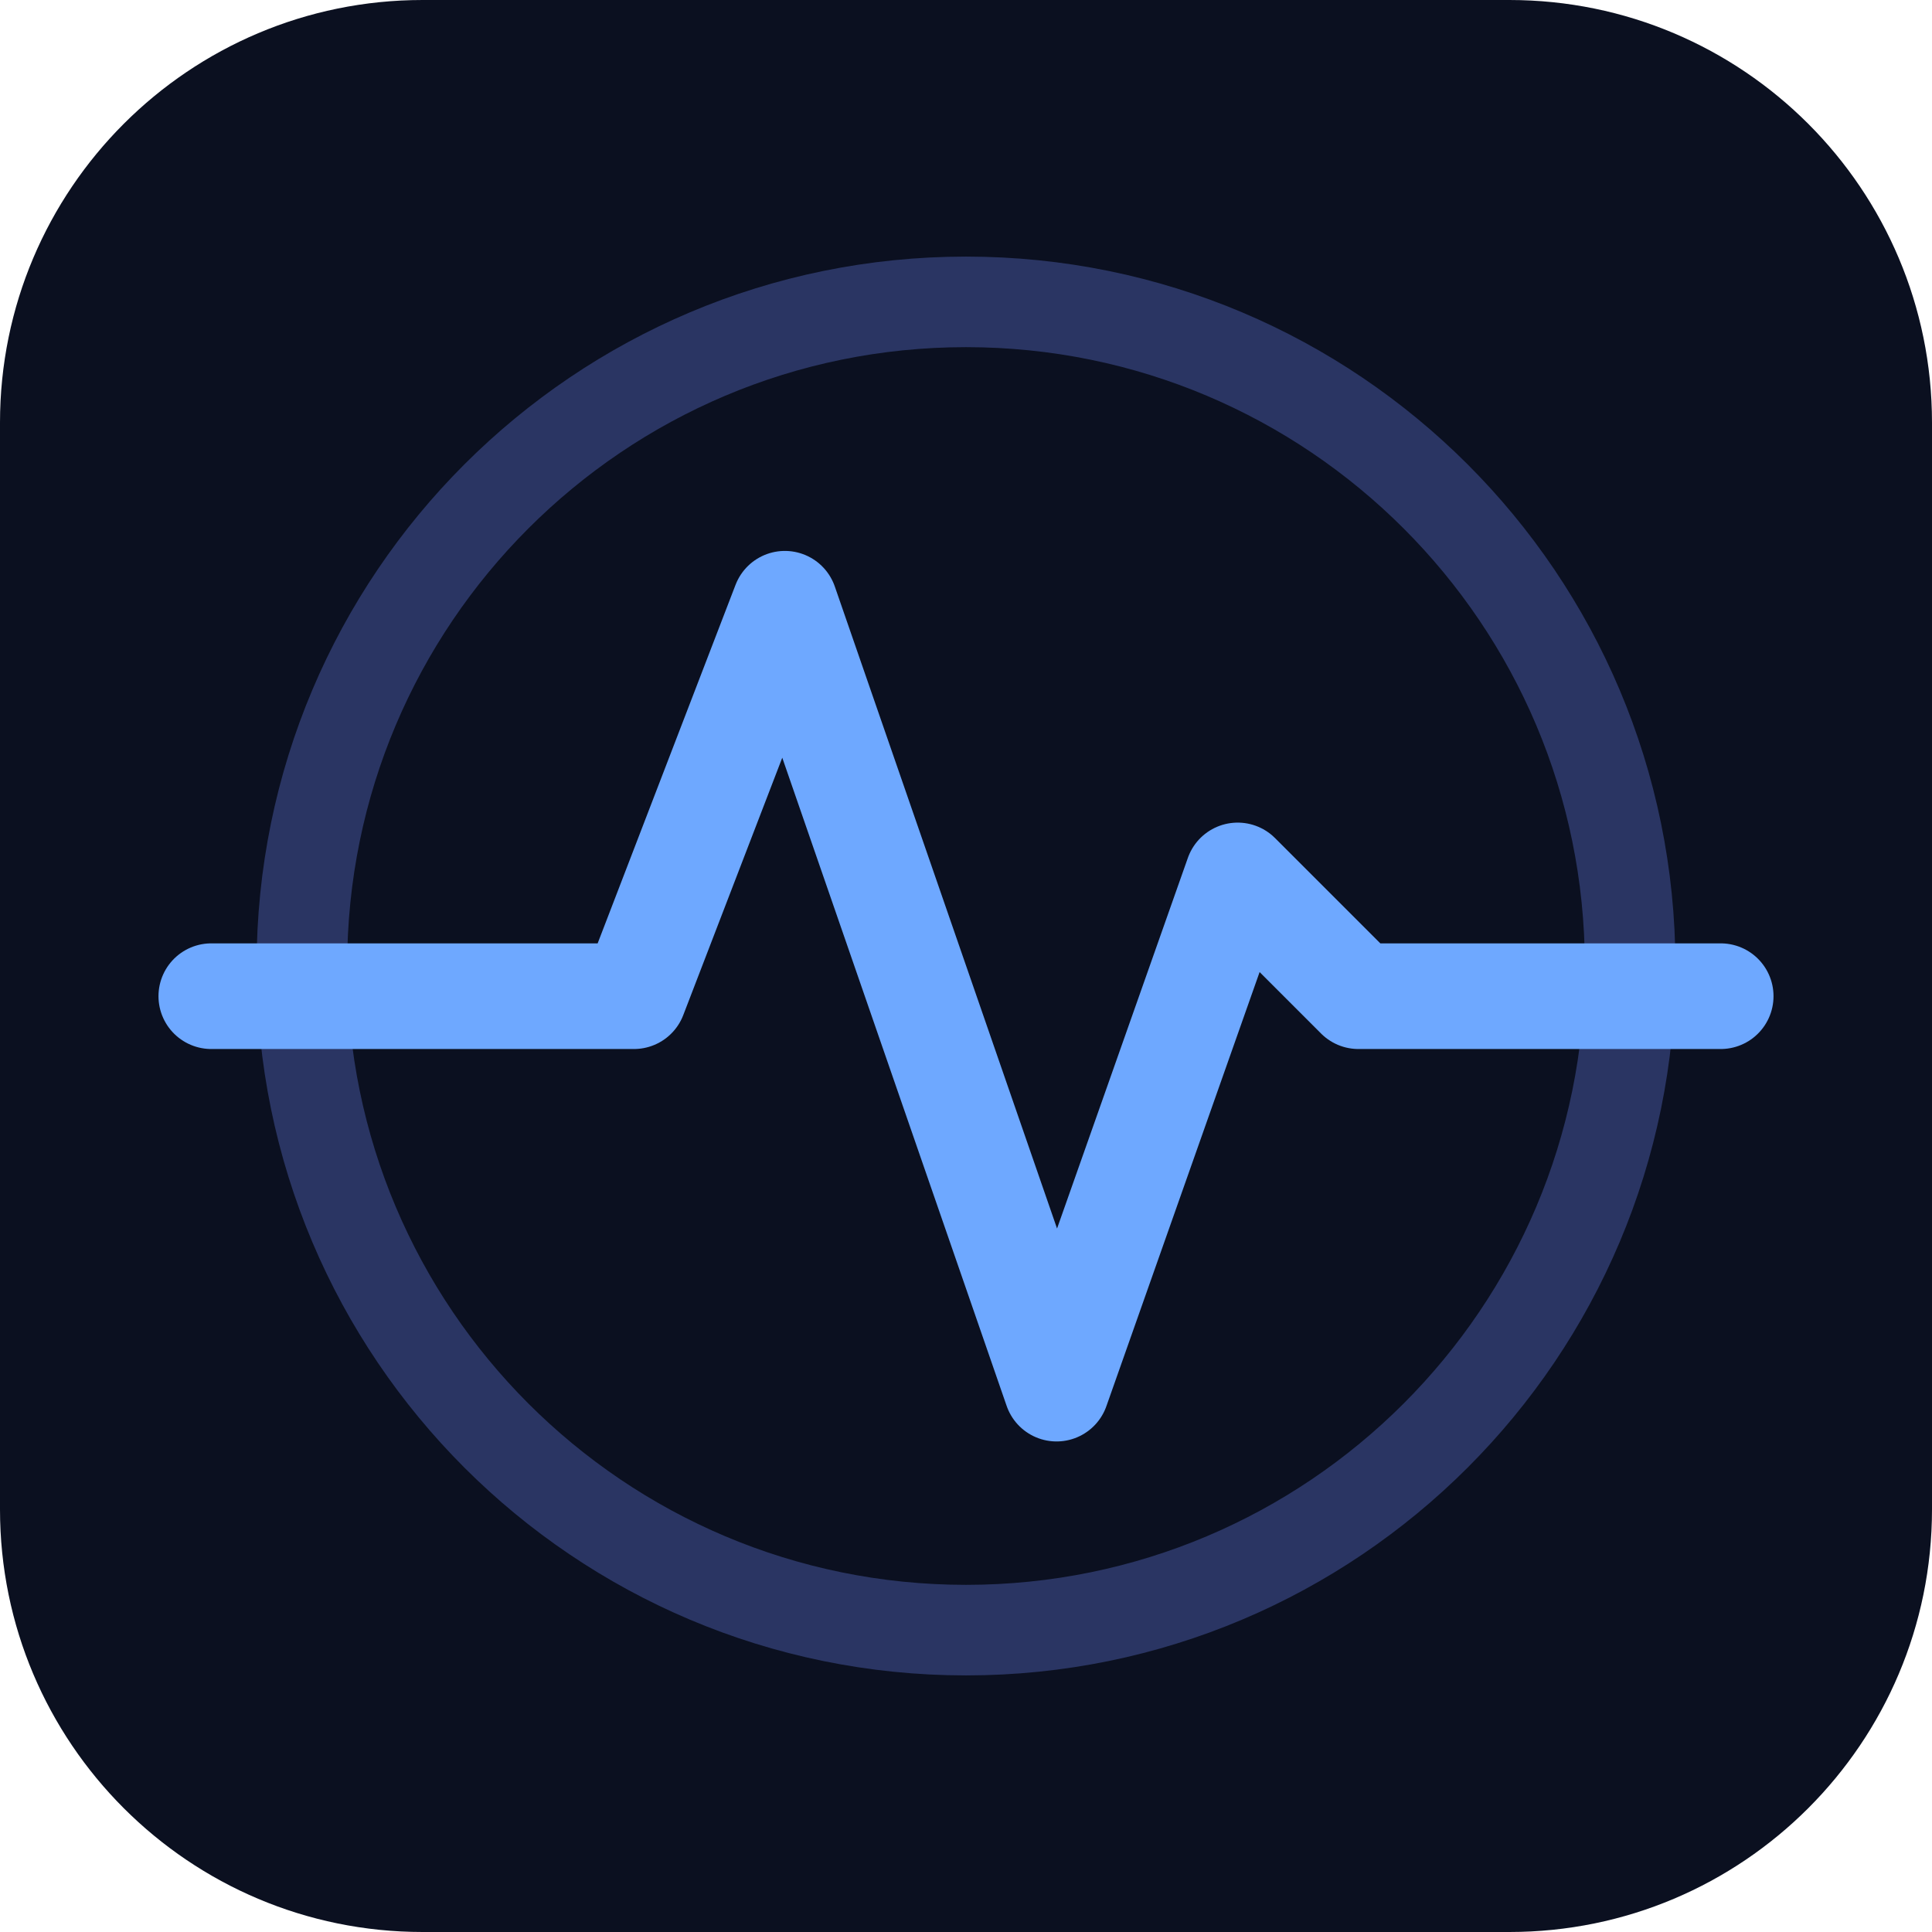
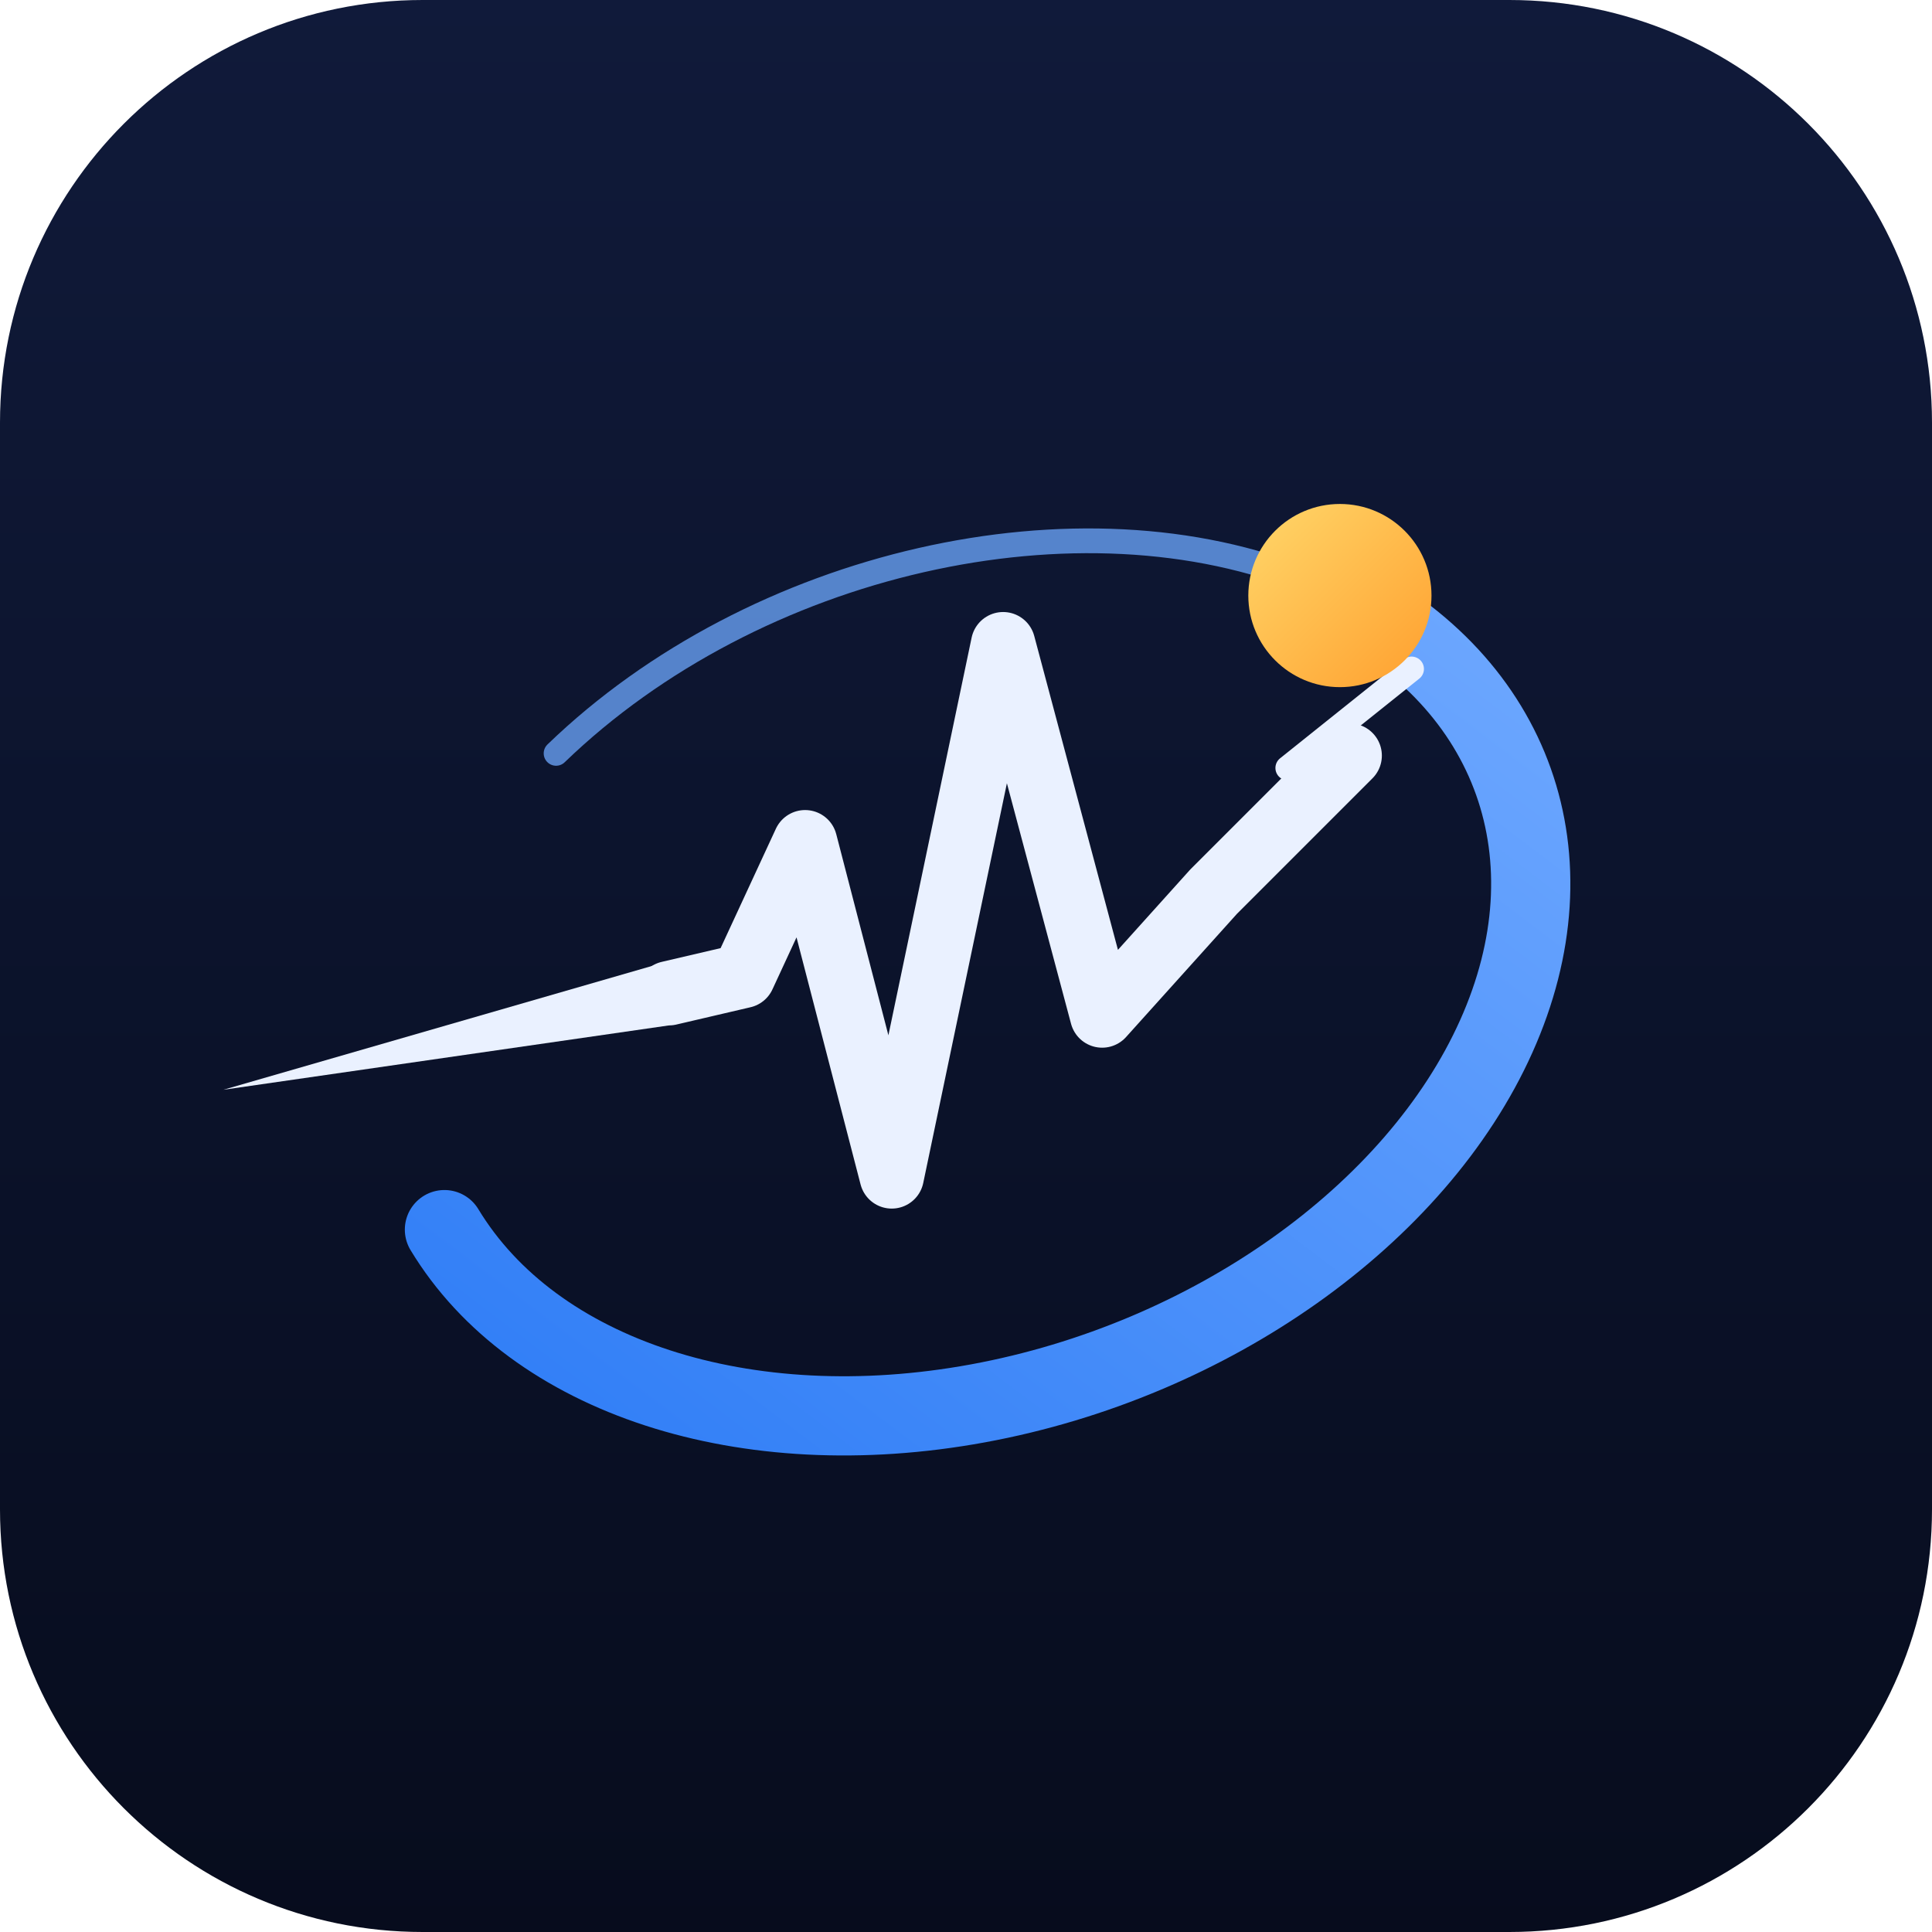
- <svg xmlns="http://www.w3.org/2000/svg" viewBox="0 0 128 128">
-   <rect width="128" height="128" rx="28" fill="#0b1020" />
-   <circle cx="64" cy="64" r="44" fill="none" stroke="#2a3563" stroke-width="6" />
-   <path d="M14 66h28l10-26 18 52 12-34 8 8h24" fill="none" stroke="#6ea8ff" stroke-width="7" stroke-linecap="round" stroke-linejoin="round" />
+ <svg xmlns="http://www.w3.org/2000/svg" viewBox="0 0 128 128" role="img" aria-label="AstroPulse">
+   <defs>
+     <linearGradient id="bg" x1="0" y1="0" x2="0" y2="1">
+       <stop offset="0" stop-color="#101a3a" />
+       <stop offset="1" stop-color="#070c1d" />
+     </linearGradient>
+   </defs>
+   <rect width="128" height="128" rx="28" fill="url(#bg)" />
+   <g transform="translate(64 64) scale(0.82) translate(-64 -66)">
+     <defs>
+       <linearGradient id="ringa" x1="0" y1="1" x2="1" y2="0">
+         <stop offset="0" stop-color="#2f7df6" />
+         <stop offset="1" stop-color="#6ea8ff" />
+       </linearGradient>
+       <linearGradient id="suna" x1="0" y1="0" x2="1" y2="1">
+         <stop offset="0" stop-color="#ffd76a" />
+         <stop offset="1" stop-color="#ff9f2e" />
+       </linearGradient>
+     </defs>
+     <path d="M21.86 87.30 A47.0 33.5 -20.0 1 0 94.21 36.07" fill="none" stroke="url(#ringa)" stroke-width="6.4" stroke-linecap="round" />
+     <path d="M30.88 48.82 A47.0 33.5 -20.0 0 1 91.75 34.95" fill="none" stroke="#6ea8ff" stroke-opacity="0.75" stroke-width="2" stroke-linecap="round" />
+     <path d="M4 76 L40 65.6 L40 70.8 Z" fill="#eaf1ff" />
+     <path d="M40 68.2 L46 66.8 L51 56 L58 83 L67 40 L75 70 L84 60 L95 49" fill="none" stroke="#eaf1ff" stroke-width="5.2" stroke-linecap="round" stroke-linejoin="round" />
+     <path d="M90 50 L100 42" fill="none" stroke="#eaf1ff" stroke-width="2" stroke-linecap="round" />
+     <circle cx="94.21" cy="36.07" r="7.4" fill="url(#suna)" />
+   </g>
</svg>
